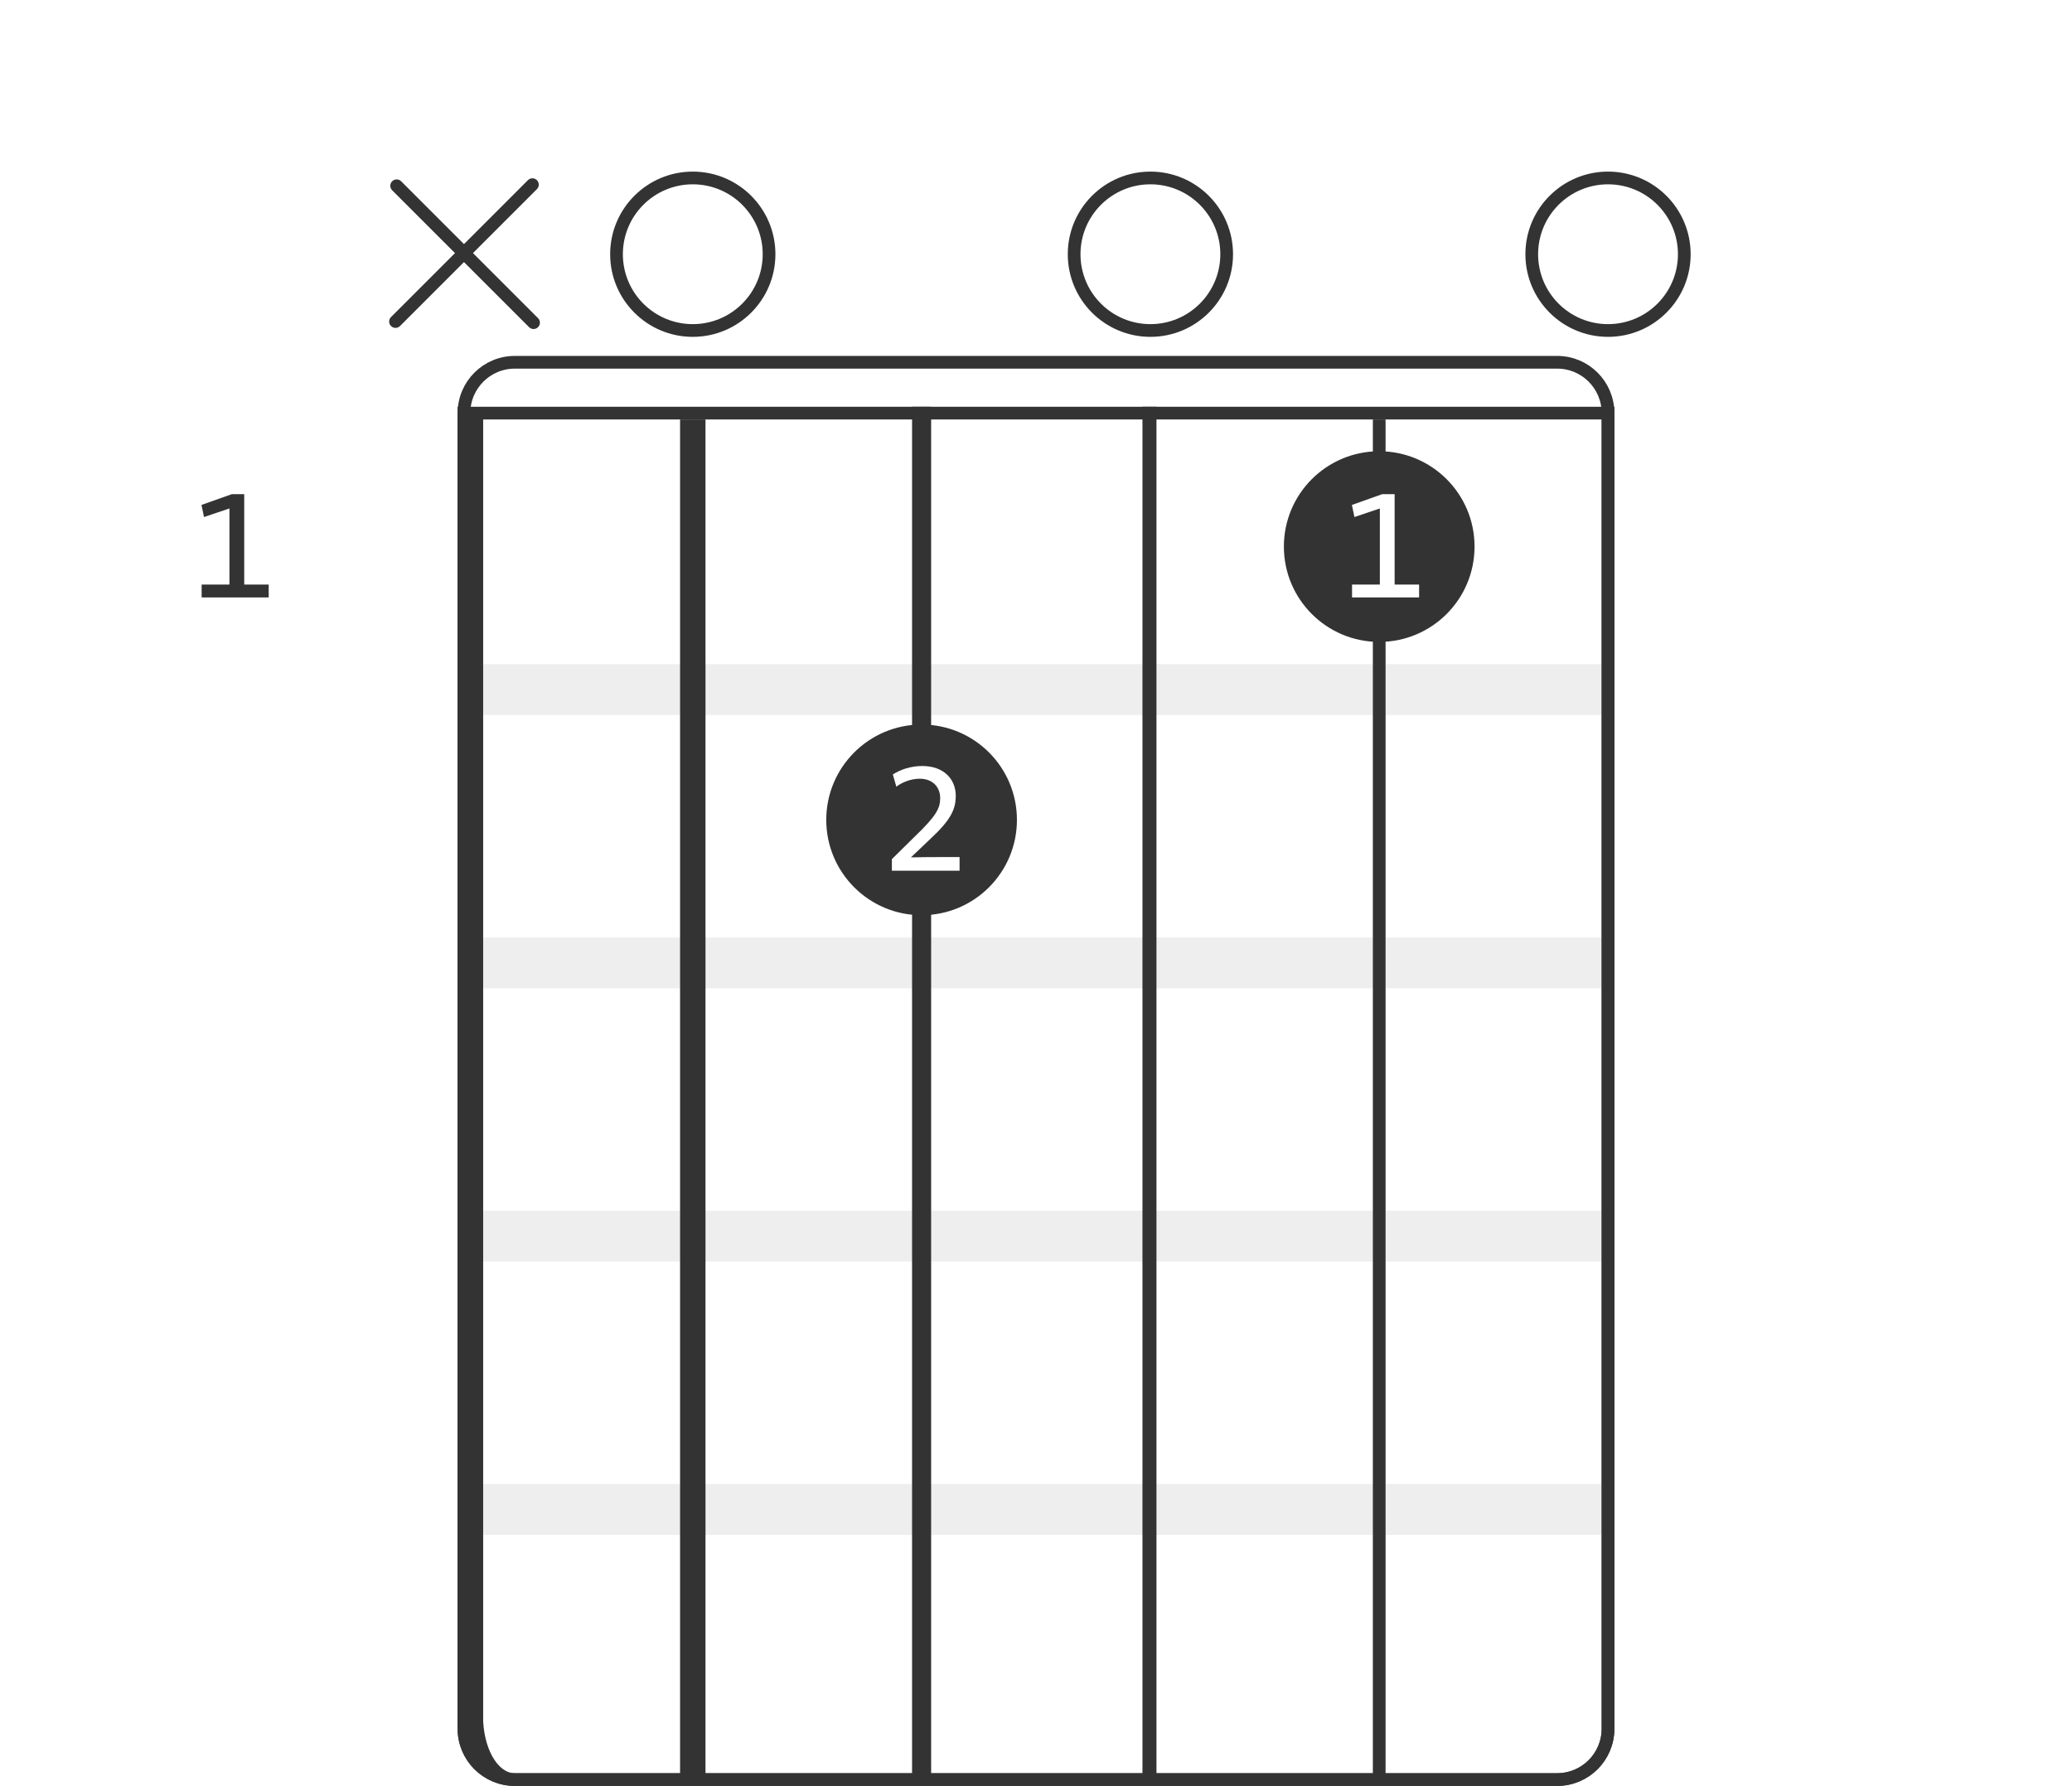
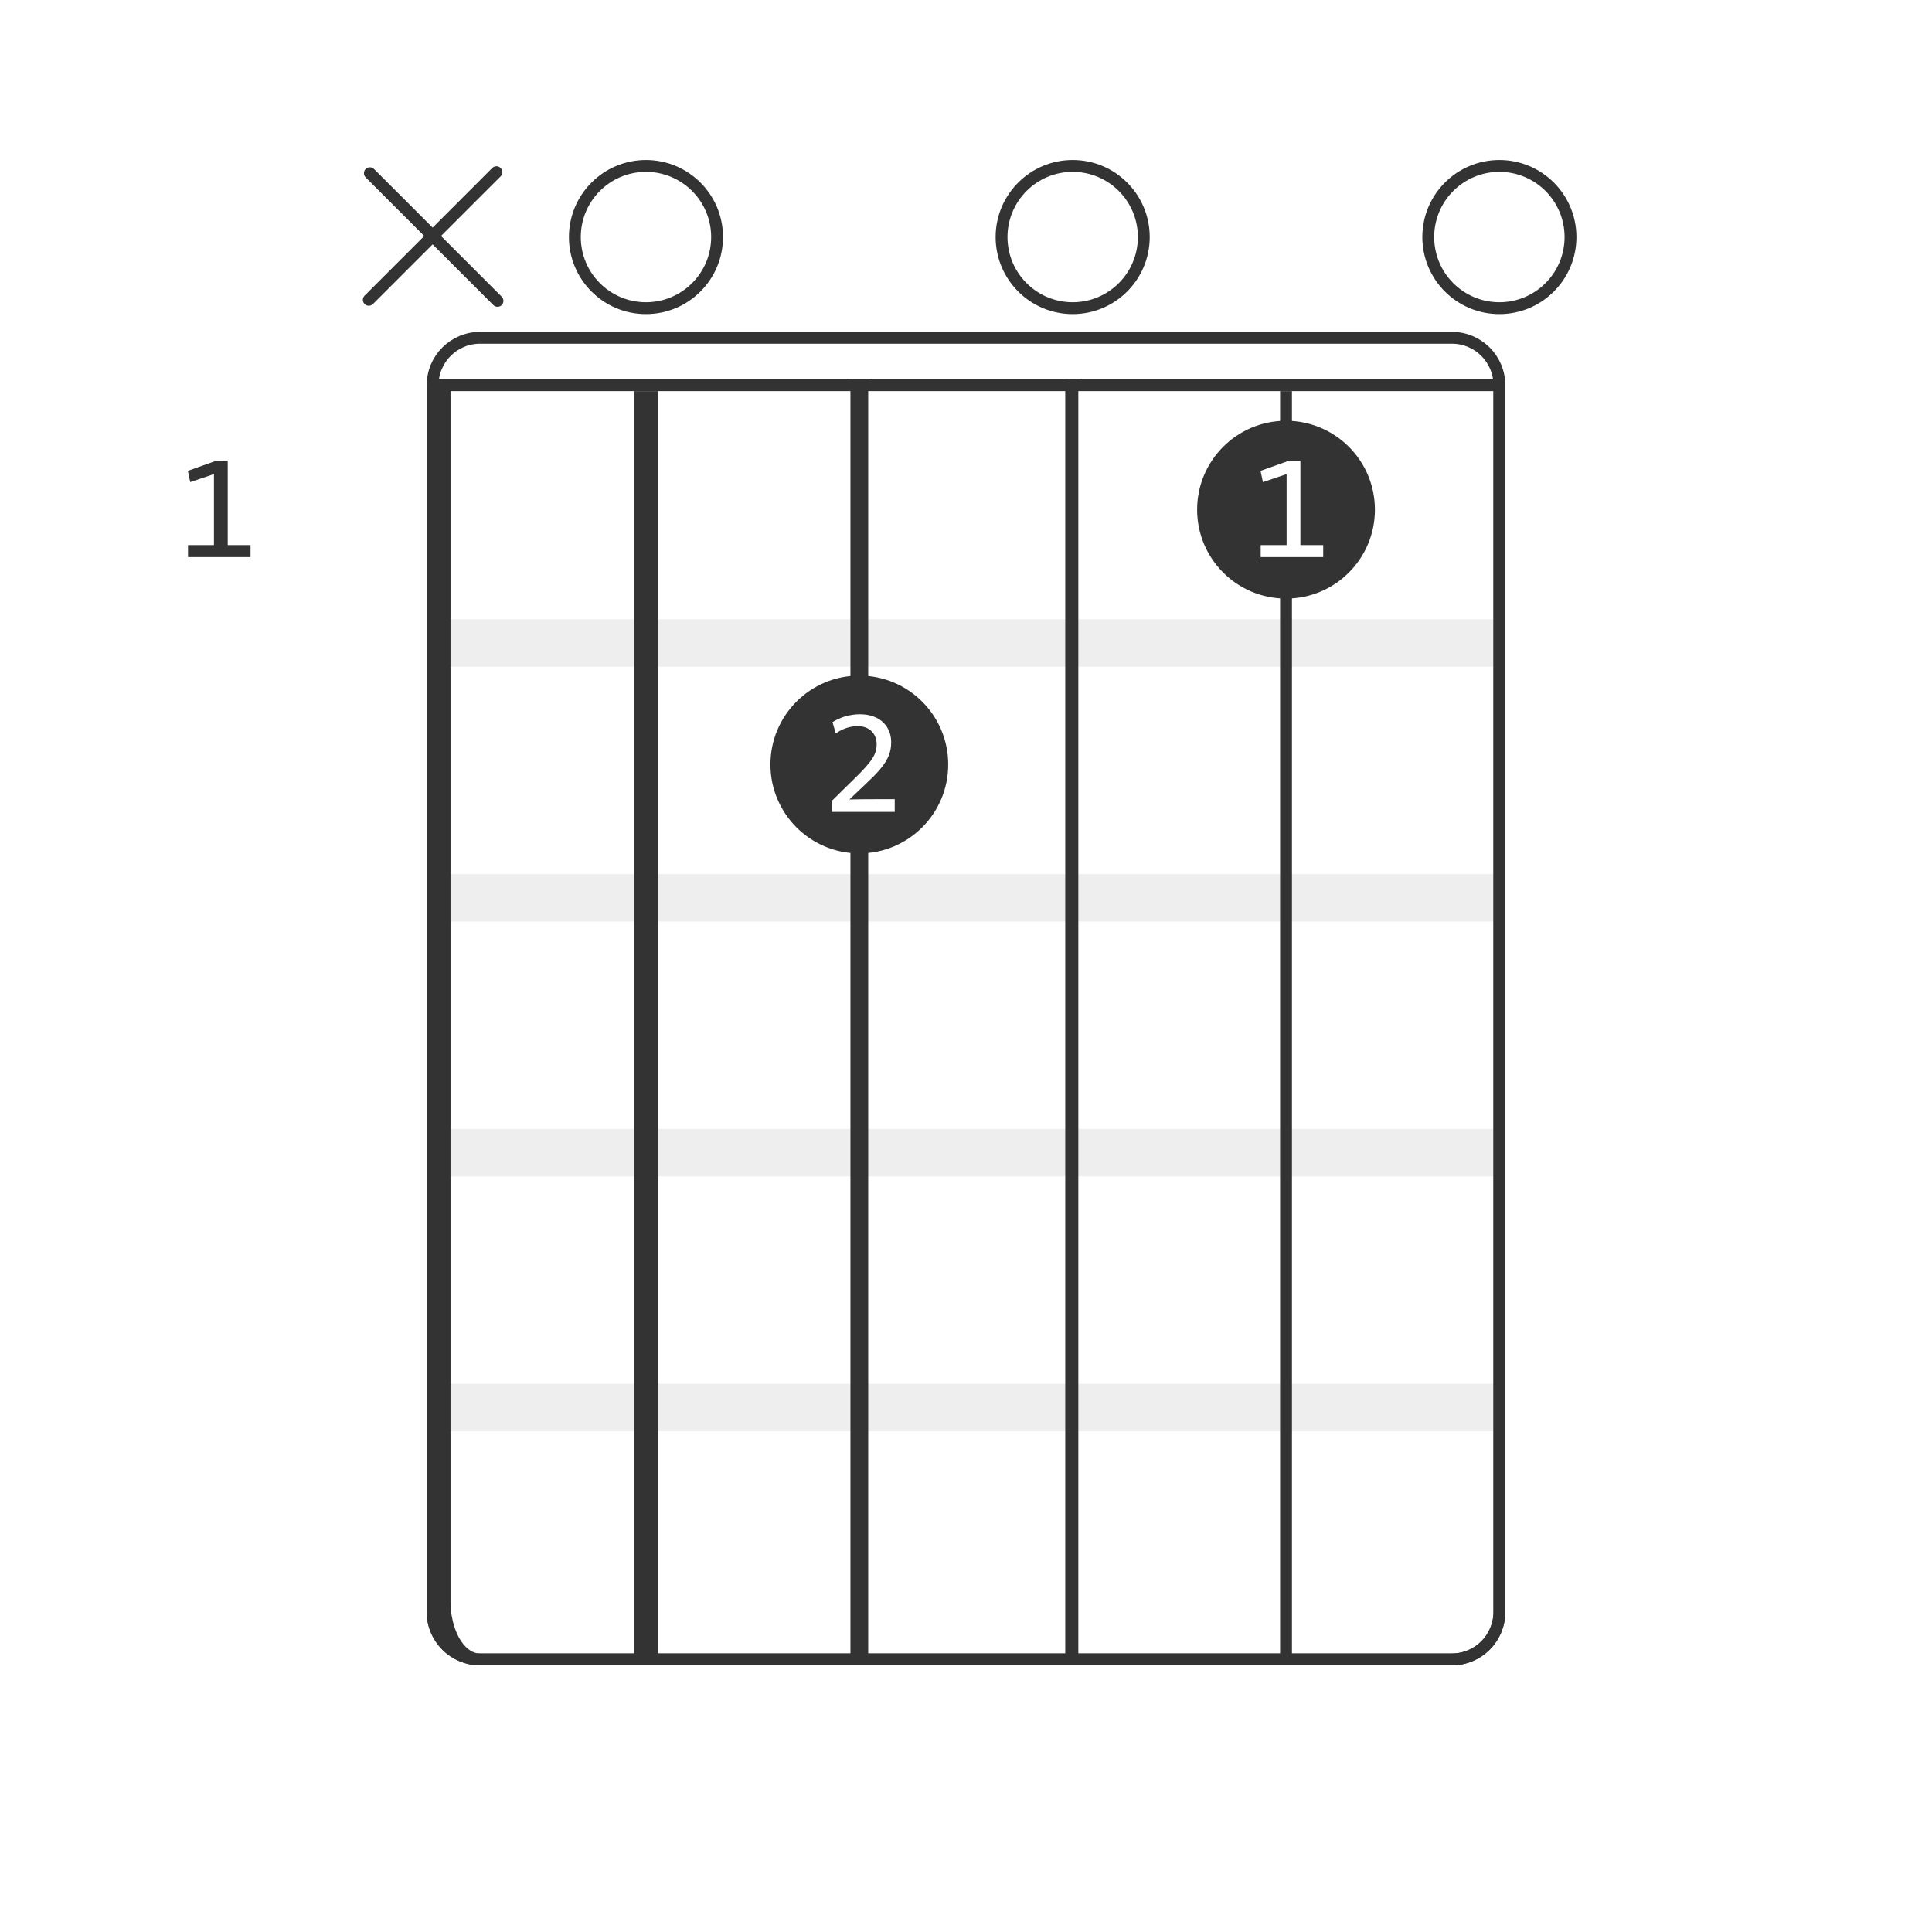
<svg xmlns="http://www.w3.org/2000/svg" xmlns:xlink="http://www.w3.org/1999/xlink" version="1.1">
  <defs>
    <symbol id="circle-1-black">
      <svg width="30" height="30" viewBox="0 0 30 30">
        <polygon fill="#333" points="21.275 23 10.725 23 10.725 20.975 15.1 20.975 15.1 9 11.1 10.35 10.7 8.45 15.475 6.75 17.425 6.75 17.425 20.975 21.275 20.975" />
      </svg>
    </symbol>
    <symbol id="circle-2-black">
      <svg width="30" height="30" viewBox="0 0 30 30">
        <path fill="#333" d="M10.975,17 L0.325,17 L0.325,15.175 L3.9,11.65 C7.35,8.35 7.925,7.15 7.925,5.575 C7.925,3.875 6.775,2.525 4.7,2.525 C3.225,2.525 1.85,3.15 1.025,3.775 L0.475,1.85 C1.7,1.075 3.3,0.525 5.1,0.525 C8.65,0.525 10.375,2.75 10.375,5.2 C10.375,7.325 9.625,8.975 6.375,12 L3.35,14.875 L3.35,14.9 C4.4,14.875 6.225,14.85 8.5,14.85 L10.975,14.85 L10.975,17 Z" transform="translate(10 6)" />
      </svg>
    </symbol>
    <symbol id="circle-3-black">
      <svg width="30" height="30" viewBox="0 0 30 30">
        <path fill="#333" d="M10.8,22.85 L11.05,20.825 C11.95,21.125 13,21.325 14.125,21.325 C16.85,21.325 18.275,20.1 18.275,18.325 C18.275,16.55 16.875,15.425 14.225,15.425 C13.325,15.425 12.625,15.45 11.775,15.55 L11.775,13.75 L12.35,13.75 C15.85,13.75 17.95,12.8 17.95,10.75 C17.95,9.275 16.775,8.375 14.875,8.375 C13.5,8.375 12.325,8.75 11.3,9.3 L11.075,7.325 C12.25,6.85 13.625,6.5 15.275,6.5 C18.625,6.5 20.325,8.175 20.325,10.4 C20.325,12.325 19.175,13.625 17.225,14.2 L17.2,14.225 C19.225,14.425 20.725,16.075 20.725,18.025 C20.725,21.225 18.05,23.25 13.9,23.25 C12.775,23.25 11.625,23.075 10.8,22.85 Z" />
      </svg>
    </symbol>
    <symbol id="circle-4-black">
      <svg width="30" height="30" viewBox="0 0 30 30">
        <path fill="#333" d="M20.575,19.25 L17.9,19.25 L17.9,23 L15.675,23 L15.675,19.25 L8.125,19.25 L7.95,17.425 L14.85,6.75 L17.9,6.75 L17.9,17.2 L20.575,17.2 L20.575,19.25 Z M15.7,17.2 L15.7,9 L15.675,9 L10.25,17.275 C11.75,17.2 14.7,17.2 15.7,17.2 Z" />
      </svg>
    </symbol>
    <symbol id="circle-5-black">
      <svg width="30" height="30" viewBox="0 0 30 30">
        <path fill="#333" d="M11,22.9 L11,20.825 C11.925,21.125 12.975,21.3 14.175,21.3 C16.85,21.3 18.325,19.975 18.325,17.95 C18.325,15.95 16.65,14.925 14.075,14.925 C13.025,14.925 12,15 11.35,15.125 L11.35,6.75 L20.15,6.75 L20.15,8.9 L13.45,8.9 L13.45,13.15 C13.875,13.125 14.45,13.1 14.825,13.1 C18.7,13.1 20.75,15.1 20.75,17.675 C20.75,21.025 18.05,23.225 14,23.225 C12.9,23.225 11.975,23.125 11,22.9 Z" />
      </svg>
    </symbol>
    <symbol id="circle-6-black">
      <svg width="30" height="30" viewBox="0 0 30 30">
        <path fill="#333" d="M19.951 6.6V8.575C19.451 8.5 18.951 8.45 18.301 8.45C14.976 8.45 13.226 10.375 12.601 13.675C12.551 13.925 12.476 14.35 12.401 14.9H12.426C13.226 13.525 14.726 12.775 16.451 12.775C19.701 12.775 21.501 14.875 21.501 17.525C21.501 20.975 19.251 23.25 15.851 23.25C12.326 23.25 10.176 20.75 10.176 16.4C10.176 9.45 13.626 6.525 18.476 6.525C19.001 6.525 19.601 6.55 19.951 6.6ZM19.201 17.9C19.201 15.975 18.101 14.65 15.976 14.65C13.876 14.65 12.651 16.325 12.651 17.725C12.651 19.75 13.826 21.4 16.051 21.4C18.051 21.4 19.201 19.95 19.201 17.9Z" />
      </svg>
    </symbol>
    <symbol id="circle-7-black">
      <svg width="30" height="30" viewBox="0 0 30 30">
        <path fill="#333" d="M21.25,6.75 L21.25,8.7 C18.725,13.4 16.45,18.75 15,23 L12.375,23 C14.025,18.475 16.275,13.275 18.65,8.9 C18.075,8.925 14.8,8.95 12.475,8.95 L10.275,8.95 L10.275,6.75 L21.25,6.75 Z" />
      </svg>
    </symbol>
    <symbol id="circle-8-black">
      <svg width="30" height="30" viewBox="0 0 30 30">
        <path fill="#333" d="M20.75,18.825 C20.75,21.55 18.3,23.25 15.1,23.25 C11.85,23.25 9.725,21.65 9.725,19.175 C9.725,17.1 11.375,15.85 13.2,14.8 C11.3,13.825 10.125,12.675 10.125,10.8 C10.125,8.325 12.25,6.5 15.375,6.5 C18.5,6.5 20.35,8.15 20.35,10.45 C20.35,12.325 18.925,13.475 17.25,14.475 C19.05,15.4 20.75,16.55 20.75,18.825 Z M18.05,10.65 C18.05,9.175 16.925,8.3 15.2,8.3 C13.45,8.3 12.45,9.35 12.45,10.6 C12.45,11.95 13.375,12.65 15.375,13.625 C16.825,12.8 18.05,11.975 18.05,10.65 Z M18.4,19.05 C18.4,17.275 16.825,16.475 15.075,15.675 C13.5,16.55 12.075,17.475 12.075,19 C12.075,20.4 13.225,21.4 15.325,21.4 C17.05,21.4 18.4,20.55 18.4,19.05 Z" />
      </svg>
    </symbol>
    <symbol id="circle-9-black">
      <svg width="30" height="30" viewBox="0 0 30 30">
        <path fill="#333" d="M10.9,23.05 L10.9,21.025 C11.6,21.2 12.4,21.275 13.15,21.275 C16.35,21.275 18.1,19.625 18.675,16.4 C18.75,15.925 18.8,15.625 18.9,15.2 L18.875,15.2 C18.075,16.35 16.7,17.05 14.975,17.05 C11.775,17.05 10,14.95 10,12.15 C10,8.725 12.35,6.5 15.6,6.5 C19,6.5 21.225,8.575 21.225,13.35 C21.225,20.45 17.725,23.225 12.9,23.225 C12.25,23.225 11.55,23.175 10.9,23.05 Z M18.725,12 C18.725,9.9 17.575,8.35 15.425,8.35 C13.45,8.35 12.275,9.875 12.275,11.8 C12.275,13.825 13.425,15.125 15.425,15.125 C17.55,15.125 18.725,13.7 18.725,12 Z" />
      </svg>
    </symbol>
    <symbol id="circle-0-black">
      <svg width="30" height="30" viewBox="0 0 30 30">
        <path fill="#333" d="M20.925,14.7 C20.925,20.925 18.05,23.25 15.1,23.25 C11.525,23.25 9.55,21.05 9.55,14.8 C9.55,9.1 12,6.5 15.4,6.5 C18.625,6.5 20.925,8.425 20.925,14.7 Z M18.5,14.85 C18.5,10.025 17.45,8.4 15.225,8.4 C13.375,8.4 11.975,10 11.975,14.65 C11.975,19.25 12.825,21.325 15.225,21.325 C17.275,21.325 18.5,19.25 18.5,14.85 Z" />
      </svg>
    </symbol>
    <symbol id="bar-middle">
      <svg width="36" height="30" viewBox="0 0 36 30">
        <rect width="36" height="30" fill="#333" fill-rule="evenodd" />
      </svg>
    </symbol>
    <symbol id="bar-end">
      <svg width="15" height="30" viewBox="0 0 15 30">
        <path fill="#333" fill-rule="evenodd" d="M15,0 C6.716,0 0,6.716 0,15 C0,23.284 6.716,30 15,30 L15,0 Z" />
      </svg>
    </symbol>
    <symbol id="circle-1">
      <svg width="30" height="30" viewBox="0 0 30 30">
        <g fill="none" fill-rule="evenodd">
          <circle cx="15" cy="15" r="15" fill="#333" />
          <polygon fill="#FFF" fill-rule="nonzero" points="21.275 23 10.725 23 10.725 20.975 15.1 20.975 15.1 9 11.1 10.35 10.7 8.45 15.475 6.75 17.425 6.75 17.425 20.975 21.275 20.975" />
        </g>
      </svg>
    </symbol>
    <symbol id="circle-2">
      <svg width="30" height="30" viewBox="0 0 30 30">
        <g fill="none" fill-rule="evenodd" transform="translate(0 -2)">
          <circle cx="15" cy="17" r="15" fill="#333" />
          <path fill="#FFF" fill-rule="nonzero" d="M20.975,25 L10.325,25 L10.325,23.175 L13.9,19.65 C17.35,16.35 17.925,15.15 17.925,13.575 C17.925,11.875 16.775,10.525 14.7,10.525 C13.225,10.525 11.85,11.15 11.025,11.775 L10.475,9.85 C11.7,9.075 13.3,8.525 15.1,8.525 C18.65,8.525 20.375,10.75 20.375,13.2 C20.375,15.325 19.625,16.975 16.375,20 L13.35,22.875 L13.35,22.9 C14.4,22.875 16.225,22.85 18.5,22.85 L20.975,22.85 L20.975,25 Z" />
        </g>
      </svg>
    </symbol>
    <symbol id="circle-3">
      <svg width="30" height="30" viewBox="0 0 30 30">
        <g fill="none" fill-rule="evenodd" transform="translate(0 -2)">
          <circle cx="15" cy="17" r="15" fill="#333" />
          <path fill="#FFF" fill-rule="nonzero" d="M10.8,24.85 L11.05,22.825 C11.95,23.125 13,23.325 14.125,23.325 C16.85,23.325 18.275,22.1 18.275,20.325 C18.275,18.55 16.875,17.425 14.225,17.425 C13.325,17.425 12.625,17.45 11.775,17.55 L11.775,15.75 L12.35,15.75 C15.85,15.75 17.95,14.8 17.95,12.75 C17.95,11.275 16.775,10.375 14.875,10.375 C13.5,10.375 12.325,10.75 11.3,11.3 L11.075,9.325 C12.25,8.85 13.625,8.5 15.275,8.5 C18.625,8.5 20.325,10.175 20.325,12.4 C20.325,14.325 19.175,15.625 17.225,16.2 L17.2,16.225 C19.225,16.425 20.725,18.075 20.725,20.025 C20.725,23.225 18.05,25.25 13.9,25.25 C12.775,25.25 11.625,25.075 10.8,24.85 Z" />
        </g>
      </svg>
    </symbol>
    <symbol id="circle-4">
      <svg width="30" height="30" viewBox="0 0 30 30">
        <g fill="none" fill-rule="evenodd" transform="translate(0 -2)">
          <circle cx="15" cy="17" r="15" fill="#333" />
          <path fill="#FFF" fill-rule="nonzero" d="M20.575,21.25 L17.9,21.25 L17.9,25 L15.675,25 L15.675,21.25 L8.125,21.25 L7.95,19.425 L14.85,8.75 L17.9,8.75 L17.9,19.2 L20.575,19.2 L20.575,21.25 Z M15.7,19.2 L15.7,11 L15.675,11 L10.25,19.275 C11.75,19.2 14.7,19.2 15.7,19.2 Z" />
        </g>
      </svg>
    </symbol>
    <symbol id="grid-guitar-2">
      <svg width="182" height="225" viewBox="0 0 182 209" fill="none">
        <path d="M1 48.5H180V40.5H1V48.5Z" fill="#EEEEEE" />
        <path d="M1 91.5H180V83.5H1V91.5Z" fill="#EEEEEE" />
        <path d="M1 134.5H180V126.5H1V134.5Z" fill="#EEEEEE" />
        <path d="M1 177.5H180V169.5H1V177.5Z" fill="#EEEEEE" />
        <rect x="1" y="1" width="180" height="215" rx="8" stroke="#333333" stroke-width="2" />
        <path fill-rule="evenodd" clip-rule="evenodd" d="M39 2L39 216L35 216L35 2L39 2Z" fill="#333333" />
        <path fill-rule="evenodd" clip-rule="evenodd" d="M74.5 6.47666e-06L74.5 216L71.5 216L71.5 6.61612e-06L74.5 6.47666e-06Z" fill="#333333" />
        <path fill-rule="evenodd" clip-rule="evenodd" d="M109.954 6.51366e-06L109.954 216L107.75 216L107.75 6.61612e-06L109.954 6.51366e-06Z" fill="#333333" />
        <path fill-rule="evenodd" clip-rule="evenodd" d="M146 2L146 216L144 216L144 2L146 2Z" fill="#333333" />
        <path d="M0 11C0 6.029 4.029 2 9 2C6.239 2 4 6.029 4 11V206C4 210.971 6.239 215 9 215C4.029 215 0 210.971 0 206V11Z" fill="#333333" />
      </svg>
    </symbol>
    <symbol id="grid-guitar-1">
      <svg width="182" height="225" viewBox="0 0 182 225" fill="none">
        <path d="M1 56.5H180V48.5H1V56.5Z" fill="#EEEEEE" />
        <path d="M1 99.5H180V91.5H1V99.5Z" fill="#EEEEEE" />
        <path d="M1 142.5H180V134.5H1V142.5Z" fill="#EEEEEE" />
        <path d="M1 185.5H180V177.5H1V185.5Z" fill="#EEEEEE" />
        <rect x="1" y="1" width="180" height="223" rx="8" stroke="#333333" stroke-width="2" />
        <path d="M1 9H181V216C181 220.418 177.418 224 173 224H9C4.582 224 1 220.418 1 216V9Z" stroke="#333333" stroke-width="2" />
        <path fill-rule="evenodd" clip-rule="evenodd" d="M39 10L39 224L35 224L35 10L39 10Z" fill="#333333" />
        <path fill-rule="evenodd" clip-rule="evenodd" d="M4 9L4 216L0 216L9.04826e-06 9L4 9Z" fill="#333333" />
        <path fill-rule="evenodd" clip-rule="evenodd" d="M74.5 8L74.5 224L71.5 224L71.5 8L74.5 8Z" fill="#333333" />
        <path fill-rule="evenodd" clip-rule="evenodd" d="M109.954 8L109.954 224L107.75 224L107.75 8L109.954 8Z" fill="#333333" />
        <path fill-rule="evenodd" clip-rule="evenodd" d="M146 10L146 224L144 224L144 10L146 10Z" fill="#333333" />
        <path d="M0 9H4V214C4 218.971 6.239 223 9 223C4.029 223 0 218.971 0 214V9Z" fill="#333333" />
      </svg>
    </symbol>
    <symbol id="o">
      <svg width="30" height="30" viewBox="0 0 30 30">
        <path fill="#333" d="M15,28 C22.18,28 28,22.18 28,15 C28,7.82 22.18,2 15,2 C7.82,2 2,7.82 2,15 C2,22.18 7.82,28 15,28 Z M15,26 C8.925,26 4,21.075 4,15 C4,8.925 8.925,4 15,4 C21.075,4 26,8.925 26,15 C26,21.075 21.075,26 15,26 Z" />
      </svg>
    </symbol>
    <symbol id="x">
      <svg width="30" height="30" viewBox="0 0 30 30">
        <g fill="#333" transform="translate(4 4)">
          <path d="M-0.479,0.76 L21.061,22.3 C21.452,22.69 22.085,22.69 22.475,22.3 C22.866,21.909 22.866,21.276 22.475,20.885 L0.936,-0.654 C0.545,-1.045 -0.088,-1.045 -0.479,-0.654 C-0.869,-0.264 -0.869,0.37 -0.479,0.76 Z" transform="rotate(-90 10.998 10.823)" />
          <path d="M-0.3,0.936 L21.24,22.475 C21.63,22.866 22.264,22.866 22.654,22.475 C23.045,22.085 23.045,21.452 22.654,21.061 L1.115,-0.479 C0.724,-0.869 0.091,-0.869 -0.3,-0.479 C-0.69,-0.088 -0.69,0.545 -0.3,0.936 Z" />
        </g>
      </svg>
    </symbol>
  </defs>
  <symbol id="chord">
-     <svg width="326" height="281" version="1.1">
+     <svg width="326" height="326" version="1.1">
      <rect width="100%" height="100%" fill="white" />
      <use x="72" y="56" width="182" height="225" xlink:href="#grid-guitar-1" />
      <use x="21" y="71" width="30" height="30" xlink:href="#circle-1-black" />
      <use x="58" y="25" width="30" height="30" xlink:href="#x" />
      <use x="94" y="25" width="30" height="30" xlink:href="#o" />
      <use x="130" y="114" width="30" height="30" xlink:href="#circle-2" />
      <use x="166" y="25" width="30" height="30" xlink:href="#o" />
      <use x="202" y="71" width="30" height="30" xlink:href="#circle-1" />
      <use x="238" y="25" width="30" height="30" xlink:href="#o" />
    </svg>
  </symbol>
  <use xlink:href="#chord" />
</svg>
